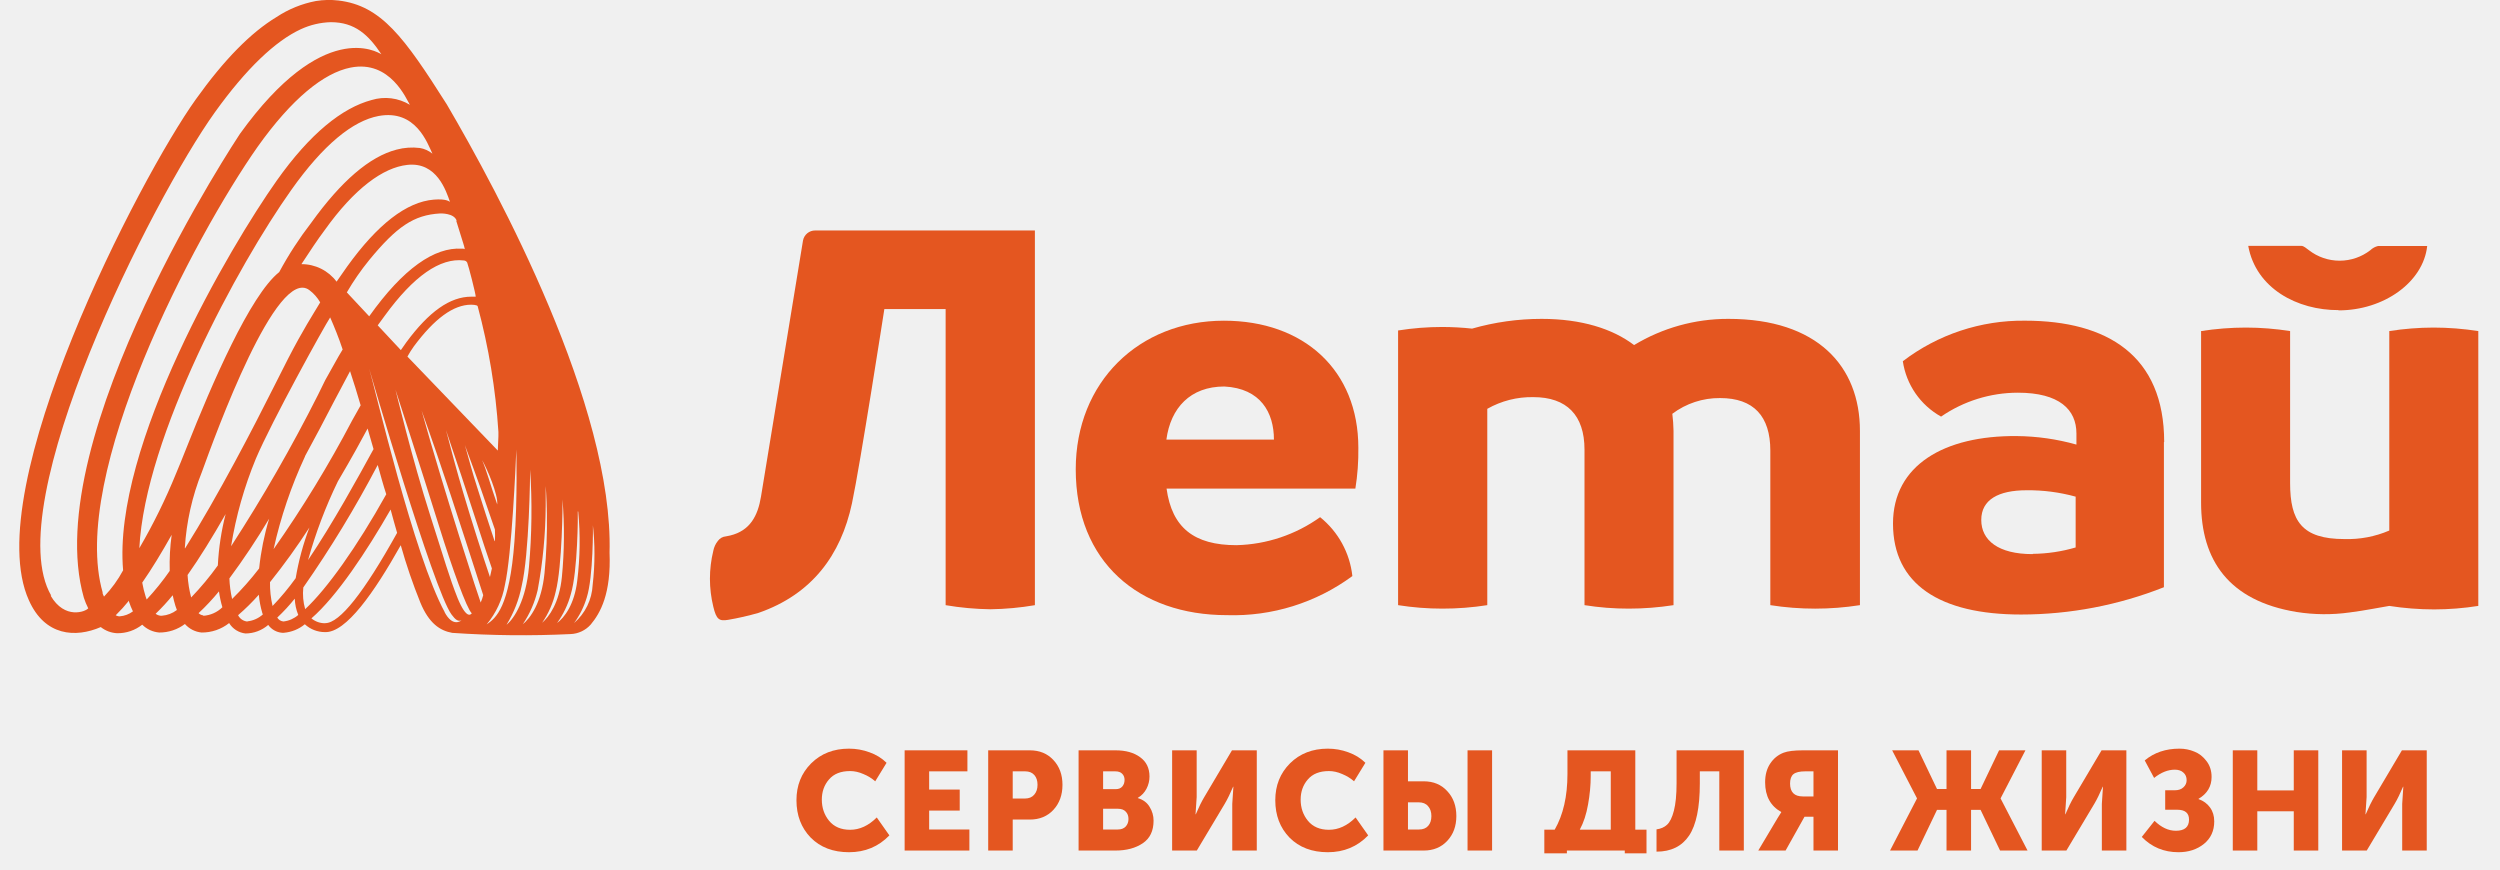
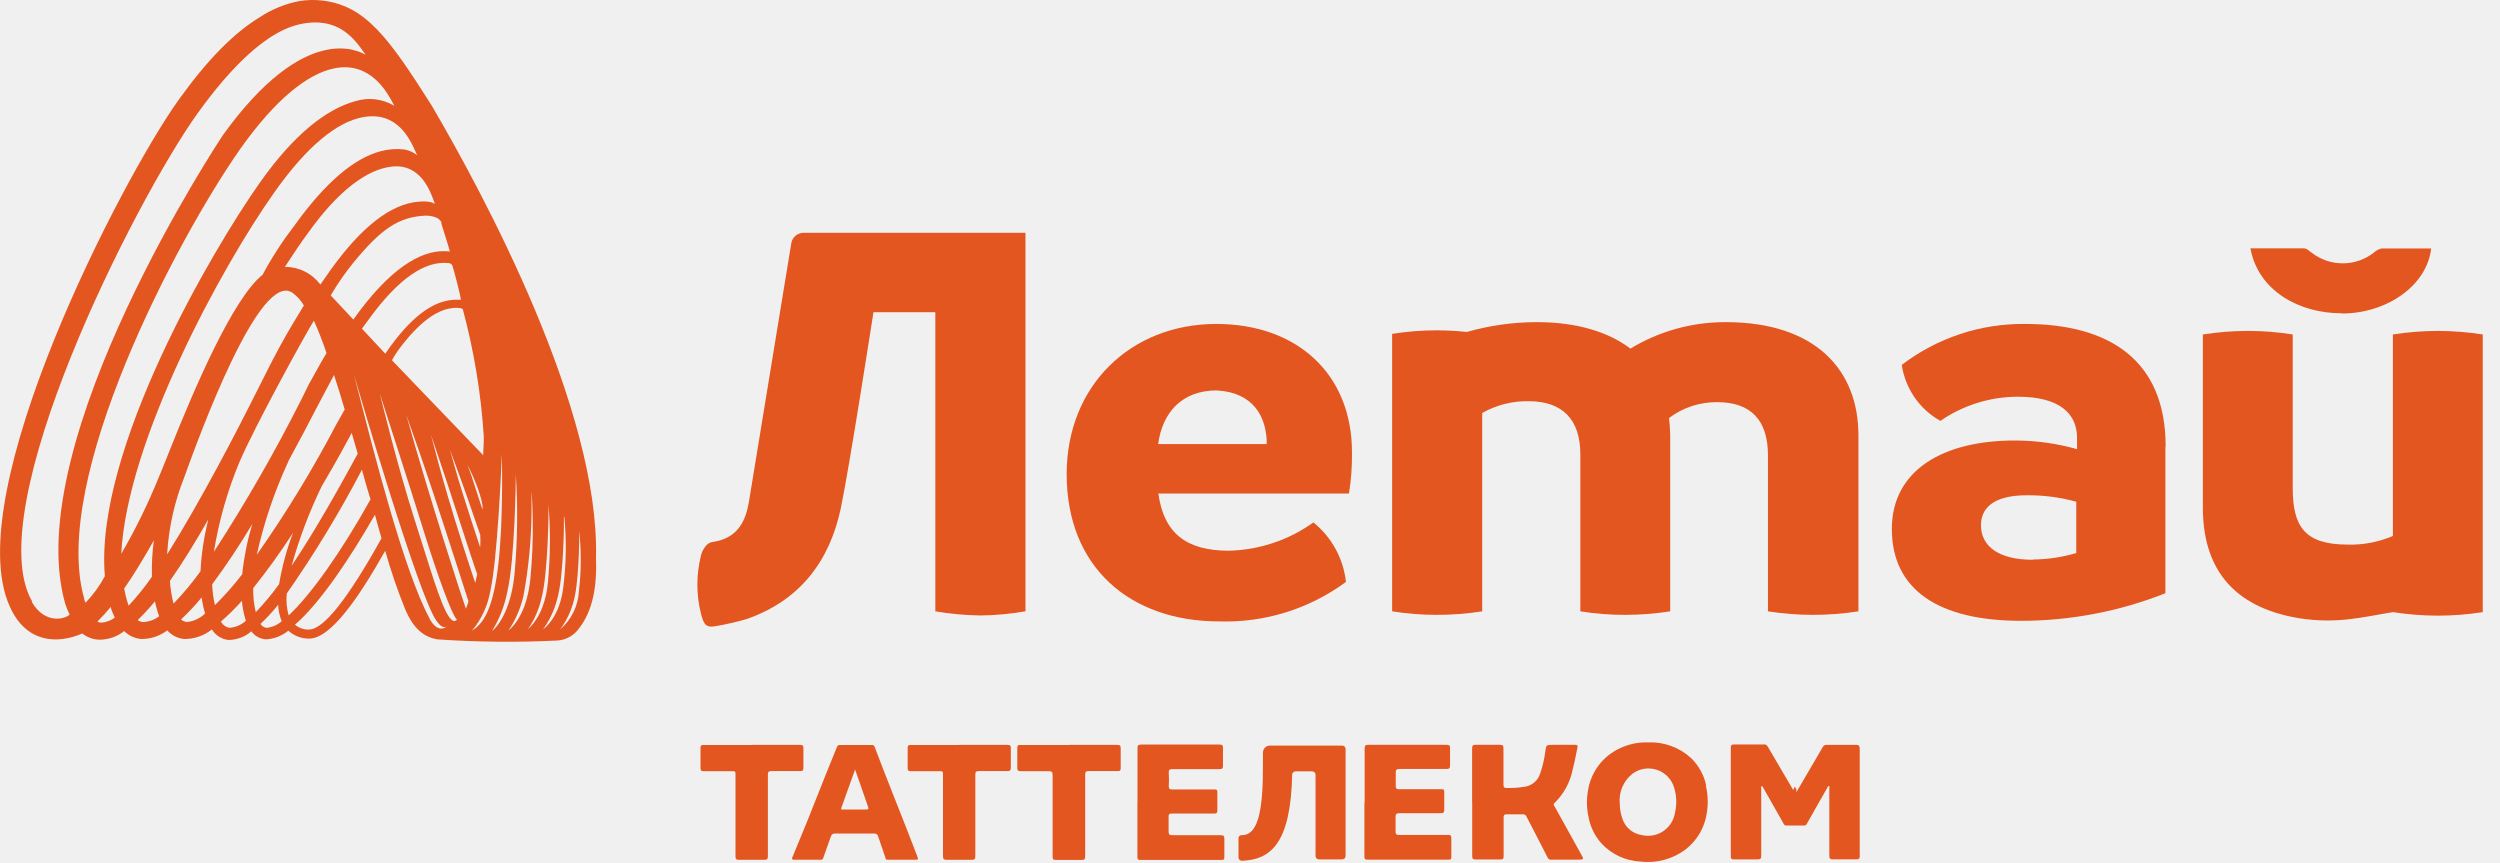
- <svg xmlns="http://www.w3.org/2000/svg" width="115" height="40" viewBox="0 0 115 40" fill="none">
+ <svg xmlns="http://www.w3.org/2000/svg" width="116" height="40" viewBox="0 0 116 40" fill="none">
  <g clip-path="url(#clip0)">
-     <path d="M24.05 28.712C24.372 28.234 24.603 27.702 24.733 27.141C24.971 25.863 25.095 24.566 25.102 23.266C25.102 22.771 25.102 22.422 25.102 22.375C25.102 22.328 25.145 22.858 25.157 23.619C25.173 24.537 25.137 25.455 25.047 26.368C24.91 27.73 24.403 28.433 24.038 28.724L24.05 28.712ZM23.308 28.724C23.64 28.183 23.872 27.587 23.995 26.965C24.348 25.484 24.387 21.782 24.387 21.601C24.483 23.094 24.465 24.591 24.332 26.081C24.195 27.616 23.657 28.437 23.32 28.724H23.308ZM22.385 28.724C22.819 28.204 23.109 27.58 23.225 26.914C23.543 25.5 23.724 21.37 23.751 20.679C23.751 20.679 23.81 22.968 23.665 24.899C23.437 27.958 22.809 28.433 22.385 28.724ZM22.11 27.711C22.079 27.663 20.45 22.685 19.393 18.884C20.363 21.57 21.058 23.757 22.228 27.377C22.2 27.491 22.162 27.603 22.114 27.711H22.11ZM21.05 27.514C20.658 26.525 20.481 25.865 19.786 23.698C18.973 21.166 18.192 17.926 18.192 17.926C18.192 17.926 19.409 21.672 20.206 24.232C20.803 26.148 21.47 28.001 21.702 28.213C21.667 28.248 21.474 28.539 21.05 27.514ZM20.461 28.166C19.048 25.59 17.234 17.797 16.983 16.961C16.983 16.961 19.935 27.13 20.771 28.268C20.952 28.515 21.074 28.598 21.227 28.535C21.227 28.535 20.834 28.896 20.442 28.142L20.461 28.166ZM14.945 28.669C14.718 28.669 14.498 28.59 14.325 28.445C15.502 27.424 16.865 25.363 17.968 23.439C18.07 23.831 18.172 24.173 18.267 24.511C16.739 27.259 15.628 28.665 14.961 28.665L14.945 28.669ZM14.038 28.021C13.945 27.697 13.916 27.358 13.952 27.023C15.21 25.22 16.354 23.338 17.375 21.389C17.509 21.872 17.634 22.328 17.768 22.736C16.421 25.155 15.039 27.09 14.038 28.021ZM13.056 28.586H13.025C12.969 28.579 12.916 28.56 12.869 28.529C12.822 28.498 12.783 28.457 12.754 28.409C13.042 28.138 13.311 27.847 13.559 27.538C13.569 27.795 13.623 28.049 13.72 28.288C13.533 28.452 13.3 28.556 13.053 28.586H13.056ZM12.424 26.776C13.069 25.97 13.674 25.131 14.234 24.263C13.947 25.018 13.735 25.799 13.602 26.596C13.278 27.047 12.922 27.474 12.538 27.875C12.453 27.512 12.413 27.138 12.42 26.764L12.424 26.776ZM11.918 26.152C11.537 26.647 11.123 27.116 10.677 27.553C10.606 27.243 10.564 26.926 10.552 26.607C11.207 25.723 11.818 24.805 12.381 23.859C12.156 24.601 12.003 25.362 11.922 26.132L11.918 26.152ZM11.392 28.586H11.345C11.261 28.573 11.182 28.54 11.114 28.491C11.045 28.441 10.99 28.375 10.952 28.299C11.291 28.007 11.61 27.692 11.906 27.357C11.931 27.643 11.985 27.926 12.067 28.201L12.091 28.264C11.893 28.443 11.645 28.554 11.38 28.582L11.392 28.586ZM8.502 25.206C8.575 24.006 8.84 22.827 9.287 21.711C9.915 19.98 12.73 12.202 14.234 13.348C14.436 13.5 14.604 13.691 14.729 13.91C14.391 14.479 13.944 15.155 13.245 16.513C13.072 16.851 12.801 17.381 12.589 17.809C11.678 19.63 10.041 22.791 8.51 25.229L8.502 25.206ZM10.018 26.014C9.645 26.533 9.236 27.024 8.793 27.483C8.704 27.145 8.649 26.799 8.628 26.45C9.197 25.645 9.782 24.691 10.379 23.647C10.181 24.418 10.061 25.207 10.021 26.003L10.018 26.014ZM9.35 28.307C9.269 28.299 9.193 28.263 9.134 28.205C9.469 27.893 9.782 27.558 10.072 27.204C10.106 27.451 10.159 27.695 10.229 27.934C9.993 28.166 9.681 28.305 9.35 28.327V28.307ZM8.105 21.766C7.622 22.955 7.055 24.108 6.409 25.217C6.672 20.062 10.964 12.171 13.39 8.751C14.878 6.646 16.237 5.555 17.418 5.335C19.126 5.021 19.66 6.584 19.892 7.07C19.725 6.933 19.524 6.842 19.311 6.807C18.953 6.764 18.591 6.789 18.243 6.882C17.002 7.204 15.695 8.331 14.317 10.247C13.765 10.962 13.272 11.721 12.844 12.516C11.506 13.576 9.743 17.667 8.596 20.557C8.443 20.95 8.164 21.633 8.105 21.766ZM7.438 28.323H7.387C7.304 28.315 7.225 28.284 7.159 28.233C7.438 27.965 7.7 27.681 7.944 27.381C7.979 27.548 8.02 27.712 8.07 27.872C8.09 27.938 8.113 28.001 8.137 28.06C7.938 28.213 7.7 28.304 7.45 28.323H7.438ZM6.7 27.444C6.634 27.233 6.581 27.017 6.543 26.8C6.986 26.164 7.438 25.418 7.897 24.601C7.822 25.151 7.791 25.707 7.807 26.262C7.486 26.725 7.131 27.165 6.747 27.577L6.7 27.444ZM5.522 28.351H5.471C5.419 28.345 5.368 28.329 5.322 28.303C5.539 28.09 5.743 27.865 5.934 27.628V27.679C5.984 27.831 6.045 27.979 6.115 28.123C5.939 28.255 5.729 28.334 5.51 28.351H5.522ZM4.725 27.263C3.162 21.845 8.942 10.895 11.851 6.752C13.421 4.546 14.886 3.356 16.127 3.109C17.964 2.744 18.706 4.593 18.855 4.821C18.593 4.663 18.301 4.561 17.997 4.523C17.694 4.485 17.385 4.512 17.093 4.601C15.746 4.962 14.266 6.136 12.73 8.307C10.595 11.326 5.169 20.518 5.663 26.234C5.427 26.676 5.131 27.083 4.784 27.444C4.754 27.387 4.73 27.328 4.713 27.267L4.725 27.263ZM2.357 27.4C-0.085 23.219 7.006 9.187 9.884 5.166C11.321 3.164 12.664 1.884 13.842 1.342C14.273 1.143 14.741 1.033 15.216 1.02C16.327 1.02 16.947 1.601 17.544 2.496C17.356 2.394 14.874 0.832 11.038 6.156C11.038 6.156 1.749 20.102 3.857 27.495C3.911 27.662 3.978 27.825 4.058 27.982C3.948 28.131 2.978 28.519 2.326 27.396L2.357 27.4ZM20.712 9.293C20.65 9.265 20.54 9.136 19.955 9.183C18.702 9.285 17.367 10.317 15.966 12.265L15.483 12.956C15.295 12.704 15.051 12.501 14.77 12.361C14.489 12.221 14.179 12.149 13.865 12.151C14.234 11.589 14.627 10.993 14.925 10.6C16.307 8.661 17.627 7.706 18.738 7.585C20.096 7.436 20.524 8.79 20.701 9.293H20.712ZM16.912 19.721C17.006 20.039 17.096 20.353 17.183 20.659C16.468 21.966 15.318 24.063 14.171 25.763C14.519 24.518 14.977 23.306 15.542 22.143C16.182 21.06 16.676 20.153 16.912 19.709V19.721ZM10.63 25.127C10.853 23.742 11.237 22.388 11.773 21.091C12.491 19.399 14.914 15.013 15.188 14.601C15.373 15.025 15.581 15.527 15.762 16.077C15.518 16.47 15.267 16.953 14.976 17.459L14.957 17.494L14.627 18.166C13.422 20.557 12.088 22.881 10.63 25.127ZM14.03 20.985C14.482 20.16 14.921 19.324 15.345 18.504C15.487 18.233 15.966 17.326 16.103 17.074C16.268 17.577 16.433 18.099 16.59 18.645C16.472 18.861 16.343 19.093 16.197 19.344C15.122 21.392 13.915 23.368 12.585 25.261C12.91 23.791 13.395 22.361 14.03 20.997V20.985ZM20.987 10.156C21.38 11.432 21.337 11.252 21.38 11.464C21.358 11.451 21.334 11.443 21.309 11.44H21.243C19.994 11.358 18.553 12.343 16.983 14.55C16.739 14.287 16.378 13.898 15.954 13.45C16.258 12.929 16.602 12.431 16.983 11.963C18.243 10.431 19.032 9.886 20.245 9.819C20.269 9.819 20.893 9.795 21.007 10.156H20.987ZM17.697 14.526C19.024 12.701 20.249 11.849 21.337 11.982C21.368 11.983 21.399 11.993 21.426 12.009C21.452 12.026 21.475 12.049 21.49 12.076C21.557 12.245 21.883 13.517 21.883 13.647H21.678C20.705 13.647 19.735 14.33 18.687 15.751L18.439 16.105L17.375 14.966L17.697 14.526ZM18.742 16.403C18.829 16.243 18.926 16.088 19.032 15.94C19.982 14.66 20.854 14.016 21.674 14.016C21.674 14.016 21.953 14.016 21.973 14.087C22.481 15.977 22.801 17.913 22.927 19.866C22.927 19.945 22.927 20.007 22.927 20.066C22.927 20.066 22.903 20.683 22.899 20.726L18.742 16.403ZM22.149 21.114C22.428 21.593 22.919 22.771 22.872 23.203C22.558 22.32 22.413 21.703 22.146 21.091L22.149 21.114ZM22.625 26.152C22.596 26.293 22.567 26.424 22.538 26.544C22.193 25.524 21.722 24.063 21.302 22.642C21.066 21.857 20.685 20.455 20.516 19.788C21.541 22.771 22.263 25.127 22.628 26.152H22.625ZM22.75 24.888C22.475 24.071 22.236 23.317 21.965 22.465C21.71 21.68 21.572 21.122 21.384 20.474C22.047 22.257 22.271 22.909 22.766 24.358C22.776 24.535 22.776 24.714 22.766 24.892L22.75 24.888ZM25.875 22.972C25.971 24.156 25.962 25.346 25.848 26.529C25.73 27.746 25.251 28.378 24.937 28.649C25.235 28.217 25.447 27.732 25.561 27.22C25.864 26.042 25.887 23.117 25.875 22.976V22.972ZM26.598 23.533C26.698 24.586 26.683 25.647 26.555 26.698C26.429 27.805 25.962 28.409 25.624 28.661C25.913 28.262 26.128 27.813 26.256 27.338C26.582 26.266 26.586 23.655 26.578 23.525L26.598 23.533ZM27.262 24.055C27.373 25.003 27.373 25.962 27.262 26.91C27.245 27.244 27.161 27.572 27.014 27.873C26.867 28.174 26.66 28.442 26.406 28.661C26.668 28.305 26.866 27.907 26.991 27.483C27.293 26.541 27.281 24.181 27.273 24.067L27.262 24.055ZM28.039 25.429C28.227 18.688 22.935 8.865 20.552 4.801C18.592 1.711 17.536 0.254 15.565 0.023C15.223 -0.017 14.877 -0.009 14.537 0.046C13.888 0.169 13.27 0.42 12.719 0.785C11.537 1.499 10.308 2.748 9.008 4.569C6.429 8.17 -0.988 22.489 1.329 27.612C2.063 29.265 3.476 29.348 4.635 28.845C4.85 29.016 5.114 29.115 5.388 29.128C5.807 29.134 6.215 28.995 6.543 28.735C6.753 28.945 7.032 29.073 7.328 29.096C7.753 29.098 8.167 28.96 8.506 28.704C8.702 28.927 8.976 29.067 9.272 29.096C9.732 29.101 10.18 28.947 10.54 28.661C10.62 28.793 10.729 28.904 10.859 28.987C10.989 29.07 11.136 29.122 11.29 29.14C11.675 29.139 12.047 28.999 12.338 28.747C12.412 28.849 12.507 28.935 12.617 28.997C12.726 29.059 12.848 29.097 12.974 29.108H13.056C13.411 29.079 13.748 28.942 14.022 28.716C14.272 28.947 14.6 29.076 14.941 29.077C15.915 29.124 17.218 27.243 18.435 25.08C18.687 25.977 18.989 26.859 19.338 27.722C19.731 28.669 20.233 29.01 20.803 29.112C22.617 29.237 24.436 29.255 26.252 29.167C26.428 29.16 26.6 29.117 26.759 29.041C26.917 28.966 27.059 28.859 27.175 28.727C27.615 28.201 28.117 27.31 28.039 25.41" fill="#E45620" />
-     <path d="M107.576 14.277C109.657 14.277 111.471 12.981 111.651 11.316C110.893 11.316 110.14 11.316 109.39 11.316C109.257 11.348 109.135 11.414 109.036 11.509C108.632 11.822 108.135 11.992 107.623 11.992C107.111 11.992 106.614 11.822 106.21 11.509C106.096 11.43 105.978 11.309 105.856 11.309C105.047 11.309 104.239 11.309 103.418 11.309C103.775 13.272 105.679 14.273 107.572 14.265" fill="#E45620" />
-     <path d="M58.601 20.221C58.601 18.988 57.996 17.865 56.32 17.779C54.749 17.779 53.846 18.772 53.654 20.221H58.601ZM62.339 22.475H53.662C53.909 24.273 54.926 25.078 56.877 25.078C58.26 25.045 59.601 24.596 60.725 23.79C61.559 24.461 62.093 25.435 62.209 26.499C60.541 27.728 58.509 28.362 56.438 28.297C52.398 28.297 49.484 25.855 49.484 21.591C49.484 17.567 52.398 14.752 56.3 14.752C59.983 14.752 62.484 17.033 62.484 20.598C62.493 21.227 62.447 21.854 62.347 22.475" fill="#E45620" />
-     <path d="M79.487 14.668C77.965 14.667 76.471 15.084 75.168 15.873C74.179 15.123 72.75 14.668 70.909 14.668C69.829 14.668 68.755 14.819 67.716 15.116C67.261 15.067 66.804 15.042 66.346 15.041C65.665 15.041 64.985 15.095 64.312 15.202V27.837C64.985 27.943 65.665 27.997 66.346 27.997C67.039 27.998 67.731 27.944 68.415 27.837V18.806C69.06 18.44 69.791 18.254 70.532 18.268C72.071 18.268 72.887 19.101 72.887 20.683V27.837C73.56 27.944 74.24 27.998 74.921 27.997C75.611 27.997 76.3 27.943 76.982 27.837V19.819C76.977 19.557 76.959 19.295 76.927 19.034C77.56 18.557 78.334 18.303 79.126 18.311C80.665 18.311 81.435 19.144 81.435 20.726V27.837C82.8 28.051 84.192 28.051 85.557 27.837V19.819C85.557 16.843 83.594 14.668 79.511 14.668" fill="#E45620" />
-     <path d="M93.517 25.477C94.182 25.47 94.843 25.37 95.48 25.183V22.846C94.746 22.644 93.988 22.544 93.227 22.552C91.935 22.552 91.138 22.98 91.138 23.918C91.138 24.857 91.923 25.489 93.494 25.489L93.517 25.477ZM99.54 20.338V27.012C97.448 27.84 95.218 28.267 92.968 28.268C89.23 28.268 87.078 26.875 87.078 24.083C87.078 21.402 89.434 20.031 92.767 20.059C93.697 20.067 94.621 20.199 95.516 20.451V19.941C95.516 18.842 94.73 18.064 92.822 18.064C91.56 18.065 90.328 18.449 89.289 19.164C88.82 18.902 88.417 18.537 88.112 18.095C87.807 17.653 87.608 17.147 87.53 16.616C89.142 15.385 91.12 14.728 93.148 14.751C96.941 14.751 99.552 16.36 99.552 20.33" fill="#E45620" />
-     <path d="M37.499 10.602C37.366 10.6 37.237 10.646 37.134 10.731C37.032 10.816 36.962 10.934 36.938 11.065C36.938 11.065 35.583 19.31 35.006 22.843C34.861 23.731 34.5 24.414 33.585 24.634L33.393 24.673C33.321 24.678 33.251 24.7 33.187 24.735C33.124 24.77 33.07 24.819 33.027 24.877C32.918 25.01 32.844 25.168 32.812 25.337C32.605 26.181 32.605 27.064 32.812 27.908C32.953 28.501 33.086 28.58 33.491 28.513C33.965 28.432 34.434 28.325 34.896 28.191C37.342 27.339 38.681 25.545 39.192 23.146C39.565 21.399 40.68 14.218 40.68 14.218H43.499V27.838C44.18 27.954 44.869 28.017 45.56 28.026C46.246 28.017 46.93 27.954 47.605 27.838V10.602H37.499Z" fill="#E45620" />
-     <path d="M111.941 15.068C111.26 15.07 110.58 15.124 109.907 15.229V24.405C109.257 24.684 108.554 24.818 107.846 24.797C105.883 24.797 105.345 23.965 105.345 22.222V15.229C104.672 15.123 103.992 15.069 103.311 15.068C102.621 15.069 101.932 15.123 101.25 15.229V23.117C101.25 25.771 102.526 27.64 105.64 28.151C106.447 28.279 107.268 28.287 108.078 28.174C108.773 28.088 109.546 27.927 109.907 27.872C110.589 27.979 111.278 28.032 111.969 28.033C112.65 28.032 113.33 27.979 114.002 27.872V15.229C113.32 15.123 112.631 15.069 111.941 15.068Z" fill="#E45620" />
-     <path d="M36.637 36.81C36.637 36.131 36.862 35.566 37.314 35.114C37.769 34.663 38.349 34.438 39.054 34.438C39.377 34.438 39.691 34.493 39.996 34.605C40.301 34.713 40.563 34.874 40.782 35.089L40.26 35.94C40.105 35.802 39.923 35.69 39.712 35.604C39.506 35.514 39.304 35.469 39.106 35.469C38.676 35.469 38.352 35.598 38.133 35.856C37.913 36.109 37.804 36.419 37.804 36.784C37.804 37.158 37.915 37.483 38.139 37.758C38.367 38.033 38.689 38.17 39.106 38.17C39.544 38.17 39.953 37.981 40.331 37.603L40.911 38.428C40.413 38.944 39.794 39.202 39.054 39.202C38.324 39.202 37.737 38.978 37.294 38.532C36.856 38.08 36.637 37.506 36.637 36.81Z" fill="#E45620" />
-     <path d="M41.613 39.125V34.515H44.501V35.482H42.741V36.32H44.147V37.287H42.741V38.157H44.592V39.125H41.613Z" fill="#E45620" />
-     <path d="M45.457 39.125V34.515H47.371C47.819 34.515 48.179 34.663 48.455 34.96C48.734 35.256 48.874 35.637 48.874 36.101C48.874 36.569 48.734 36.954 48.455 37.255C48.179 37.551 47.819 37.7 47.371 37.7H46.585V39.125H45.457ZM46.585 36.733H47.139C47.328 36.733 47.472 36.675 47.571 36.559C47.675 36.443 47.726 36.29 47.726 36.101C47.726 35.912 47.677 35.761 47.578 35.65C47.479 35.538 47.339 35.482 47.159 35.482H46.585V36.733Z" fill="#E45620" />
-     <path d="M49.615 39.125V34.515H51.311C51.783 34.515 52.162 34.62 52.445 34.831C52.733 35.037 52.877 35.334 52.877 35.721C52.877 35.918 52.83 36.107 52.736 36.288C52.641 36.464 52.51 36.602 52.342 36.7V36.713C52.587 36.786 52.768 36.922 52.884 37.12C53.004 37.313 53.064 37.523 53.064 37.751C53.064 38.22 52.899 38.566 52.568 38.789C52.237 39.013 51.818 39.125 51.311 39.125H49.615ZM50.743 36.301H51.324C51.457 36.301 51.558 36.26 51.627 36.178C51.695 36.097 51.73 35.996 51.73 35.875C51.73 35.759 51.693 35.665 51.62 35.592C51.551 35.519 51.446 35.482 51.304 35.482H50.743V36.301ZM50.743 38.157H51.42C51.575 38.157 51.695 38.112 51.781 38.022C51.867 37.928 51.91 37.812 51.91 37.674C51.91 37.536 51.87 37.425 51.788 37.339C51.706 37.248 51.586 37.203 51.427 37.203H50.743V38.157Z" fill="#E45620" />
-     <path d="M53.918 39.125V34.515H55.047V36.668L54.995 37.455H55.008C55.145 37.132 55.274 36.87 55.395 36.668L56.671 34.515H57.812V39.125H56.684V36.978L56.736 36.191H56.723C56.585 36.514 56.456 36.776 56.336 36.978L55.053 39.125H53.918Z" fill="#E45620" />
-     <path d="M58.663 36.81C58.663 36.131 58.889 35.566 59.34 35.114C59.795 34.663 60.376 34.438 61.081 34.438C61.403 34.438 61.717 34.493 62.022 34.605C62.327 34.713 62.589 34.874 62.808 35.089L62.286 35.94C62.131 35.802 61.949 35.69 61.738 35.604C61.532 35.514 61.33 35.469 61.132 35.469C60.702 35.469 60.378 35.598 60.159 35.856C59.939 36.109 59.83 36.419 59.83 36.784C59.83 37.158 59.941 37.483 60.165 37.758C60.393 38.033 60.715 38.17 61.132 38.17C61.571 38.17 61.979 37.981 62.357 37.603L62.937 38.428C62.439 38.944 61.82 39.202 61.081 39.202C60.35 39.202 59.763 38.978 59.32 38.532C58.882 38.08 58.663 37.506 58.663 36.81Z" fill="#E45620" />
-     <path d="M67.507 39.125V34.515H68.636V39.125H67.507ZM63.639 39.125V34.515H64.767V35.94H65.49C65.936 35.94 66.298 36.09 66.573 36.391C66.852 36.688 66.992 37.07 66.992 37.539C66.992 38.003 66.852 38.383 66.573 38.68C66.298 38.976 65.936 39.125 65.49 39.125H63.639ZM64.767 38.157H65.277C65.457 38.157 65.597 38.102 65.696 37.99C65.795 37.878 65.844 37.728 65.844 37.539C65.844 37.349 65.793 37.197 65.689 37.081C65.591 36.965 65.447 36.907 65.257 36.907H64.767V38.157Z" fill="#E45620" />
-     <path d="M72.67 38.164H74.095V35.482H73.173V35.695C73.173 36.12 73.132 36.556 73.051 37.004C72.973 37.45 72.847 37.837 72.67 38.164ZM71.039 38.164H71.516C71.907 37.485 72.103 36.632 72.103 35.604V34.515H75.224V38.164H75.739V40.027H74.74V39.125H72.077V40.027H71.039V38.164Z" fill="#E45620" />
-     <path d="M76.2 38.151C76.398 38.125 76.559 38.054 76.683 37.938C76.812 37.822 76.918 37.607 76.999 37.294C77.081 36.98 77.122 36.559 77.122 36.03V34.515H80.216V39.125H79.088V35.482H78.192V36.043C78.192 37.148 78.027 37.947 77.696 38.441C77.365 38.931 76.866 39.176 76.2 39.176V38.151Z" fill="#E45620" />
-     <path d="M80.88 39.125L81.763 37.642L81.937 37.364V37.352C81.443 37.077 81.196 36.621 81.196 35.985C81.196 35.645 81.273 35.359 81.428 35.127C81.582 34.891 81.789 34.723 82.047 34.624C82.236 34.551 82.534 34.515 82.943 34.515H84.548V39.125H83.42V37.571H83.007L82.137 39.125H80.88ZM82.93 36.636H83.42V35.482H83.04C82.786 35.482 82.605 35.525 82.498 35.611C82.395 35.697 82.343 35.841 82.343 36.043C82.343 36.438 82.539 36.636 82.93 36.636Z" fill="#E45620" />
-     <path d="M86.942 39.125L88.18 36.733V36.72L87.039 34.515H88.251L89.102 36.294H89.54V34.515H90.669V36.294H91.107L91.958 34.515H93.17L92.029 36.72V36.733L93.267 39.125H92.003L91.107 37.255H90.669V39.125H89.54V37.255H89.102L88.206 39.125H86.942Z" fill="#E45620" />
-     <path d="M93.919 39.125V34.515H95.047V36.668L94.996 37.455H95.009C95.146 37.132 95.275 36.87 95.396 36.668L96.672 34.515H97.813V39.125H96.685V36.978L96.737 36.191H96.724C96.586 36.514 96.457 36.776 96.337 36.978L95.054 39.125H93.919Z" fill="#E45620" />
-     <path d="M98.522 38.499L99.109 37.758C99.422 38.063 99.749 38.215 100.089 38.215C100.493 38.215 100.695 38.044 100.695 37.7C100.695 37.399 100.514 37.248 100.153 37.248H99.599V36.352H100.05C100.213 36.352 100.342 36.307 100.437 36.217C100.536 36.127 100.585 36.017 100.585 35.888C100.585 35.742 100.536 35.626 100.437 35.54C100.342 35.45 100.211 35.405 100.043 35.405C99.725 35.405 99.407 35.531 99.089 35.785L98.657 34.979C99.091 34.618 99.624 34.438 100.256 34.438C100.497 34.438 100.725 34.483 100.94 34.573C101.159 34.659 101.346 34.805 101.5 35.011C101.655 35.213 101.733 35.456 101.733 35.74C101.733 36.174 101.533 36.509 101.133 36.746V36.758C101.356 36.836 101.533 36.965 101.662 37.145C101.791 37.322 101.855 37.534 101.855 37.784C101.855 38.218 101.696 38.564 101.378 38.822C101.06 39.075 100.671 39.202 100.211 39.202C99.54 39.202 98.977 38.968 98.522 38.499Z" fill="#E45620" />
-     <path d="M102.708 39.125V34.515H103.836V36.359H105.513V34.515H106.641V39.125H105.513V37.319H103.836V39.125H102.708Z" fill="#E45620" />
-     <path d="M107.735 39.125V34.515H108.864V36.668L108.812 37.455H108.825C108.963 37.132 109.092 36.87 109.212 36.668L110.488 34.515H111.63V39.125H110.501V36.978L110.553 36.191H110.54C110.402 36.514 110.274 36.776 110.153 36.978L108.87 39.125H107.735Z" fill="#E45620" />
+     <path fill-rule="evenodd" clip-rule="evenodd" d="M20.028 4.893C22.454 9.031 27.839 19.032 27.654 25.901C27.732 27.832 27.221 28.738 26.774 29.274C26.655 29.408 26.511 29.517 26.349 29.594C26.188 29.671 26.013 29.714 25.834 29.722C23.985 29.812 22.131 29.793 20.284 29.666C19.704 29.562 19.193 29.214 18.793 28.25C18.437 27.37 18.13 26.471 17.873 25.557C16.634 27.762 15.306 29.678 14.315 29.63C13.967 29.629 13.634 29.498 13.379 29.262C13.1 29.492 12.756 29.632 12.395 29.662H12.311C12.183 29.651 12.059 29.612 11.947 29.549C11.836 29.485 11.739 29.398 11.664 29.294C11.367 29.551 10.988 29.693 10.596 29.694C10.44 29.677 10.29 29.623 10.157 29.539C10.025 29.454 9.914 29.34 9.832 29.206C9.466 29.498 9.009 29.655 8.541 29.65C8.24 29.62 7.961 29.477 7.761 29.25C7.416 29.511 6.994 29.652 6.561 29.65C6.26 29.626 5.976 29.496 5.762 29.282C5.428 29.547 5.012 29.688 4.586 29.682C4.307 29.669 4.038 29.568 3.819 29.394C2.639 29.906 1.2 29.822 0.452 28.138C-1.907 22.917 5.646 8.326 8.273 4.657C9.596 2.801 10.848 1.528 12.051 0.8C12.612 0.429 13.242 0.173 13.903 0.048C14.249 -0.008 14.602 -0.016 14.95 0.024C16.957 0.26 18.033 1.744 20.028 4.893ZM23.591 29.258C23.919 28.771 24.154 28.229 24.287 27.658C24.529 26.355 24.655 25.034 24.663 23.709V22.801C24.663 22.753 24.707 23.293 24.718 24.069C24.735 25.004 24.698 25.939 24.607 26.869C24.467 28.258 23.951 28.974 23.579 29.27L23.591 29.258ZM22.835 29.27C23.173 28.719 23.41 28.112 23.535 27.477C23.895 25.969 23.935 22.197 23.935 22.012C24.032 23.533 24.014 25.059 23.879 26.577C23.739 28.142 23.191 28.978 22.847 29.27H22.835ZM21.896 29.27C22.338 28.741 22.633 28.105 22.751 27.425C23.075 25.985 23.259 21.776 23.287 21.072C23.287 21.072 23.347 23.405 23.199 25.373C22.967 28.49 22.328 28.974 21.896 29.27ZM21.616 28.238C21.584 28.19 19.924 23.117 18.849 19.244C19.74 21.712 20.403 23.767 21.399 26.853L21.4 26.857C21.508 27.191 21.619 27.537 21.736 27.898C21.707 28.014 21.668 28.128 21.62 28.238H21.616ZM19.733 25.676L19.733 25.675C19.601 25.258 19.445 24.763 19.249 24.149C18.421 21.568 17.625 18.268 17.625 18.268C17.625 18.268 18.865 22.084 19.677 24.693C20.284 26.645 20.964 28.534 21.2 28.75C21.198 28.752 21.196 28.754 21.194 28.757C21.144 28.811 20.947 29.031 20.536 28.038C20.248 27.31 20.073 26.757 19.733 25.676ZM19.936 28.702C18.761 26.559 17.314 20.873 16.683 18.393L16.683 18.393C16.555 17.888 16.46 17.516 16.409 17.334C16.637 18.117 19.436 27.693 20.252 28.806C20.436 29.058 20.56 29.142 20.716 29.078C20.716 29.078 20.316 29.446 19.916 28.678L19.936 28.702ZM14.319 29.214C14.088 29.215 13.864 29.134 13.687 28.986C14.886 27.946 16.274 25.845 17.397 23.885C17.468 24.158 17.54 24.407 17.608 24.648L17.608 24.648C17.64 24.759 17.671 24.868 17.701 24.977C16.146 27.778 15.014 29.21 14.335 29.21L14.319 29.214ZM13.395 28.554C13.3 28.224 13.271 27.879 13.307 27.538C14.589 25.699 15.754 23.782 16.794 21.796L16.799 21.814C16.933 22.3 17.059 22.758 17.193 23.169C15.822 25.633 14.415 27.606 13.395 28.554ZM12.391 29.13H12.363C12.307 29.123 12.252 29.103 12.205 29.072C12.157 29.041 12.117 28.999 12.087 28.95C12.381 28.673 12.655 28.377 12.907 28.062C12.917 28.324 12.973 28.582 13.071 28.826C12.88 28.993 12.643 29.099 12.391 29.13ZM11.752 27.285C12.409 26.464 13.024 25.609 13.595 24.725C13.302 25.494 13.087 26.29 12.951 27.102C12.621 27.561 12.259 27.997 11.867 28.406C11.78 28.035 11.74 27.654 11.748 27.273L11.752 27.285ZM11.236 26.649C10.848 27.154 10.426 27.631 9.972 28.078C9.9 27.761 9.857 27.438 9.844 27.113C10.512 26.212 11.134 25.277 11.707 24.313C11.479 25.069 11.322 25.844 11.24 26.629L11.236 26.649ZM10.7 29.13H10.652C10.567 29.117 10.486 29.083 10.417 29.032C10.347 28.982 10.291 28.915 10.252 28.838C10.597 28.54 10.922 28.219 11.224 27.878C11.249 28.169 11.304 28.457 11.388 28.738L11.412 28.802C11.211 28.984 10.957 29.097 10.688 29.126L10.7 29.13ZM7.757 25.685C7.832 24.463 8.102 23.261 8.557 22.125L8.563 22.106C9.216 20.305 12.069 12.439 13.595 13.603C13.8 13.757 13.971 13.952 14.099 14.175C14.025 14.299 13.946 14.429 13.86 14.569C13.547 15.082 13.146 15.74 12.587 16.827C12.411 17.172 12.135 17.712 11.919 18.148C10.992 20.004 9.324 23.225 7.765 25.709L7.757 25.685ZM9.3 26.509C8.921 27.038 8.505 27.538 8.053 28.006C7.963 27.661 7.906 27.309 7.885 26.953C8.465 26.133 9.061 25.161 9.668 24.097C9.467 24.883 9.345 25.687 9.304 26.497L9.3 26.509ZM8.621 28.846C8.538 28.837 8.46 28.8 8.401 28.742C8.742 28.423 9.061 28.082 9.356 27.722C9.391 27.973 9.444 28.222 9.516 28.466C9.275 28.702 8.957 28.844 8.621 28.866V28.846ZM7.353 22.18C6.861 23.392 6.284 24.567 5.626 25.697C5.894 20.444 10.264 12.402 12.735 8.918C14.251 6.773 15.634 5.661 16.838 5.437C18.436 5.143 19.024 6.463 19.293 7.065C19.316 7.118 19.337 7.165 19.357 7.205C19.187 7.065 18.982 6.973 18.765 6.937C18.401 6.893 18.032 6.919 17.677 7.013C16.414 7.342 15.082 8.49 13.679 10.442C13.117 11.171 12.615 11.944 12.179 12.755C10.816 13.835 9.021 18.004 7.853 20.948C7.697 21.348 7.413 22.044 7.353 22.18ZM6.621 28.862C6.537 28.854 6.457 28.822 6.39 28.77C6.674 28.497 6.941 28.207 7.189 27.902C7.224 28.072 7.267 28.239 7.317 28.402C7.337 28.47 7.361 28.534 7.385 28.594C7.183 28.75 6.94 28.843 6.685 28.862H6.621ZM5.922 27.966C5.854 27.751 5.801 27.531 5.762 27.309C6.214 26.661 6.673 25.901 7.141 25.069C7.064 25.63 7.033 26.196 7.049 26.761C6.722 27.233 6.361 27.681 5.97 28.102L5.922 27.966ZM4.71 28.89H4.67C4.617 28.884 4.565 28.868 4.518 28.842C4.739 28.625 4.948 28.395 5.142 28.154V28.206C5.193 28.36 5.255 28.511 5.326 28.658C5.147 28.793 4.933 28.873 4.71 28.89ZM3.91 27.782C2.319 22.261 8.205 11.102 11.168 6.881C12.767 4.633 14.258 3.421 15.522 3.169C17.196 2.836 17.977 4.308 18.232 4.789C18.262 4.846 18.285 4.889 18.301 4.913C18.034 4.752 17.736 4.649 17.427 4.61C17.118 4.571 16.804 4.598 16.506 4.689C15.134 5.057 13.627 6.253 12.063 8.466C9.888 11.542 4.362 20.908 4.866 26.733C4.626 27.183 4.324 27.598 3.97 27.966C3.94 27.908 3.916 27.848 3.898 27.786L3.91 27.782ZM1.499 27.922C-0.988 23.661 6.234 9.362 9.164 5.265C10.628 3.225 11.995 1.92 13.195 1.368C13.634 1.165 14.111 1.054 14.594 1.04C15.726 1.04 16.358 1.632 16.965 2.545C16.961 2.542 16.956 2.539 16.95 2.536L16.949 2.536C16.662 2.374 14.161 0.968 10.34 6.273C10.34 6.273 0.88 20.484 3.027 28.018C3.082 28.188 3.15 28.354 3.231 28.514C3.119 28.666 2.131 29.062 1.467 27.918L1.499 27.922ZM20.163 9.421L20.178 9.462C20.173 9.46 20.168 9.457 20.162 9.453C20.088 9.409 19.934 9.317 19.421 9.358C18.145 9.462 16.786 10.514 15.358 12.498L14.866 13.203C14.675 12.947 14.426 12.739 14.14 12.597C13.854 12.454 13.539 12.381 13.219 12.383C13.595 11.81 13.995 11.202 14.299 10.802C15.706 8.826 17.049 7.854 18.181 7.73C19.522 7.582 19.973 8.875 20.163 9.421ZM16.322 20.096C16.418 20.42 16.51 20.74 16.598 21.052C15.87 22.384 14.698 24.521 13.531 26.253C13.884 24.984 14.351 23.75 14.926 22.565C15.578 21.46 16.082 20.536 16.322 20.084V20.096ZM9.924 25.605C10.152 24.194 10.542 22.814 11.088 21.492C11.819 19.768 14.287 15.299 14.566 14.879C14.754 15.311 14.966 15.823 15.15 16.383C14.997 16.63 14.841 16.912 14.675 17.212L14.675 17.213C14.571 17.399 14.464 17.594 14.351 17.792L14.331 17.828L13.995 18.512C12.768 20.948 11.409 23.317 9.924 25.605ZM13.387 21.384C13.847 20.544 14.294 19.692 14.726 18.856C14.87 18.58 15.358 17.656 15.498 17.399C15.666 17.912 15.834 18.444 15.994 19C15.874 19.22 15.742 19.456 15.594 19.712C14.499 21.799 13.27 23.813 11.915 25.741C12.247 24.244 12.74 22.787 13.387 21.396V21.384ZM20.759 11.274C20.821 11.472 20.838 11.526 20.851 11.582C20.856 11.603 20.86 11.625 20.866 11.654L20.872 11.682C20.85 11.67 20.825 11.661 20.8 11.658H20.732C19.461 11.574 17.993 12.579 16.394 14.827C16.146 14.559 15.778 14.163 15.346 13.707C15.656 13.175 16.006 12.668 16.394 12.191C17.677 10.63 18.481 10.074 19.716 10.006L19.721 10.006C19.782 10.005 20.38 9.994 20.492 10.35H20.472C20.619 10.826 20.706 11.103 20.759 11.274ZM17.122 14.803C18.473 12.943 19.721 12.075 20.828 12.21C20.86 12.212 20.891 12.221 20.919 12.238C20.946 12.255 20.968 12.278 20.984 12.306C21.052 12.479 21.384 13.775 21.384 13.907H21.176C20.184 13.907 19.197 14.603 18.129 16.051L17.877 16.411L16.794 15.251L17.122 14.803ZM18.185 16.715C18.274 16.552 18.373 16.395 18.481 16.243C19.449 14.939 20.336 14.283 21.172 14.283C21.172 14.283 21.456 14.283 21.476 14.355C21.994 16.281 22.319 18.254 22.447 20.244V20.448C22.447 20.448 22.423 21.076 22.419 21.12L18.185 16.715ZM22.067 22.664C21.939 22.261 21.828 21.909 21.681 21.561C21.968 22.073 22.438 23.218 22.391 23.645C22.261 23.279 22.16 22.958 22.067 22.664ZM22.14 26.649C22.11 26.793 22.081 26.927 22.052 27.049C21.7 26.009 21.22 24.521 20.792 23.073C20.552 22.273 20.164 20.844 19.992 20.164C20.585 21.89 21.078 23.41 21.462 24.592C21.754 25.493 21.983 26.198 22.143 26.649H22.14ZM21.479 22.926L21.478 22.926L21.468 22.893C21.292 22.351 21.171 21.915 21.051 21.485C20.994 21.28 20.938 21.077 20.876 20.864C21.552 22.681 21.78 23.345 22.284 24.821C22.294 25.002 22.294 25.184 22.284 25.365L22.267 25.361C21.991 24.54 21.75 23.78 21.479 22.926ZM25.45 23.409C25.548 24.615 25.538 25.828 25.422 27.034C25.302 28.274 24.814 28.918 24.495 29.194C24.798 28.754 25.014 28.259 25.13 27.738C25.438 26.537 25.462 23.557 25.45 23.413V23.409ZM26.186 23.981C26.288 25.054 26.273 26.135 26.142 27.206C26.014 28.334 25.538 28.95 25.194 29.206C25.489 28.799 25.707 28.342 25.838 27.858C26.17 26.765 26.174 24.105 26.166 23.973L26.186 23.981ZM26.586 28.006C26.86 27.15 26.881 25.149 26.876 24.64C26.976 25.565 26.971 26.498 26.862 27.422C26.845 27.763 26.759 28.097 26.61 28.404C26.46 28.71 26.249 28.983 25.99 29.206C26.258 28.844 26.459 28.438 26.586 28.006Z" fill="#E45620" />
+     <path d="M108.655 14.547C110.774 14.547 112.621 13.227 112.805 11.53H110.502C110.366 11.562 110.242 11.63 110.142 11.726C109.73 12.046 109.224 12.219 108.702 12.219C108.181 12.219 107.675 12.046 107.263 11.726C107.235 11.707 107.206 11.685 107.178 11.663C107.088 11.593 106.997 11.522 106.903 11.522H104.42C104.784 13.523 106.723 14.543 108.651 14.535L108.655 14.547Z" fill="#E45620" />
+     <path fill-rule="evenodd" clip-rule="evenodd" d="M53.748 22.901H62.592C62.694 22.268 62.741 21.628 62.732 20.988C62.732 17.355 60.185 15.031 56.434 15.031C52.46 15.031 49.493 17.9 49.493 22C49.493 26.345 52.46 28.834 56.574 28.834C58.684 28.899 60.753 28.254 62.452 27.001C62.334 25.917 61.79 24.924 60.941 24.241C59.796 25.062 58.431 25.519 57.022 25.553C55.035 25.553 53.999 24.733 53.748 22.901ZM56.454 18.116C58.162 18.204 58.778 19.348 58.778 20.604H53.739C53.935 19.128 54.855 18.116 56.454 18.116Z" fill="#E45620" />
+     <path d="M80.049 14.947C78.499 14.946 76.977 15.371 75.651 16.175C74.644 15.411 73.188 14.947 71.313 14.947C70.213 14.947 69.119 15.101 68.062 15.403C67.599 15.354 67.133 15.328 66.666 15.327C65.973 15.327 65.28 15.382 64.595 15.491V28.366C65.28 28.475 65.973 28.529 66.666 28.53C67.372 28.53 68.077 28.475 68.774 28.366V19.164C69.43 18.791 70.174 18.602 70.929 18.616C72.496 18.616 73.328 19.464 73.328 21.076V28.366C74.013 28.476 74.706 28.53 75.399 28.53C76.102 28.529 76.804 28.475 77.498 28.366V20.196C77.493 19.929 77.474 19.662 77.442 19.396C78.087 18.91 78.874 18.651 79.681 18.66C81.249 18.66 82.033 19.508 82.033 21.12V28.366C83.424 28.584 84.84 28.584 86.231 28.366V20.196C86.231 17.163 84.232 14.947 80.073 14.947H80.049Z" fill="#E45620" />
+     <path fill-rule="evenodd" clip-rule="evenodd" d="M100.474 27.526V20.724L100.486 20.716C100.486 16.671 97.827 15.031 93.964 15.031C91.898 15.008 89.885 15.677 88.242 16.931C88.322 17.473 88.525 17.988 88.835 18.439C89.146 18.889 89.556 19.262 90.034 19.528C91.093 18.799 92.347 18.409 93.632 18.408C95.576 18.408 96.375 19.2 96.375 20.32V20.84C95.464 20.583 94.523 20.448 93.576 20.44C90.181 20.412 87.782 21.808 87.782 24.541C87.782 27.386 89.974 28.806 93.78 28.806C96.072 28.804 98.343 28.37 100.474 27.526ZM96.339 25.661C95.69 25.853 95.017 25.954 94.34 25.961L94.316 25.973C92.717 25.973 91.917 25.329 91.917 24.373C91.917 23.417 92.729 22.981 94.044 22.981C94.819 22.973 95.592 23.074 96.339 23.281V25.661Z" fill="#E45620" />
+     <path d="M37.29 10.802C37.154 10.801 37.022 10.848 36.918 10.934C36.813 11.02 36.742 11.141 36.718 11.274C36.718 11.274 35.339 19.676 34.751 23.277C34.603 24.181 34.235 24.877 33.303 25.101L33.107 25.141C33.034 25.146 32.963 25.168 32.898 25.204C32.834 25.24 32.779 25.289 32.736 25.349C32.624 25.484 32.549 25.645 32.516 25.817C32.305 26.678 32.305 27.577 32.516 28.438C32.66 29.042 32.795 29.122 33.207 29.054C33.69 28.971 34.168 28.862 34.639 28.726C37.13 27.858 38.493 26.029 39.013 23.585C39.393 21.804 40.529 14.487 40.529 14.487H43.399V28.366C44.093 28.484 44.795 28.548 45.499 28.558C46.197 28.549 46.894 28.484 47.582 28.366V10.802H37.29Z" fill="#E45620" />
+     <path d="M111.03 15.519C111.715 15.411 112.407 15.357 113.101 15.355C113.804 15.355 114.506 15.41 115.2 15.519V28.402C114.515 28.511 113.822 28.565 113.129 28.566C112.426 28.566 111.724 28.511 111.03 28.402C110.904 28.421 110.73 28.452 110.527 28.489C110.134 28.561 109.633 28.652 109.166 28.71C108.342 28.825 107.505 28.817 106.683 28.686C103.512 28.166 102.213 26.261 102.213 23.557V15.519C102.907 15.41 103.609 15.355 104.312 15.355C105.006 15.355 105.698 15.41 106.383 15.519V22.645C106.383 24.421 106.931 25.269 108.93 25.269C109.651 25.29 110.367 25.154 111.03 24.869V15.519Z" fill="#E45620" />
+     <path d="M68.306 37.227V34.723C68.306 34.587 68.35 34.555 68.478 34.559H69.593C69.733 34.559 69.761 34.599 69.761 34.727V36.395C69.761 36.523 69.797 36.571 69.933 36.563C70.227 36.568 70.52 36.545 70.809 36.495C70.962 36.46 71.103 36.386 71.218 36.279C71.333 36.172 71.418 36.037 71.465 35.887C71.578 35.559 71.657 35.22 71.701 34.875L71.702 34.864C71.745 34.563 71.745 34.563 72.061 34.559C72.274 34.556 72.503 34.557 72.732 34.558C72.847 34.559 72.963 34.559 73.076 34.559C73.192 34.559 73.216 34.591 73.192 34.699C73.162 34.827 73.137 34.956 73.112 35.085C73.072 35.287 73.032 35.489 72.976 35.687C72.863 36.282 72.57 36.828 72.136 37.252C72.061 37.316 72.093 37.367 72.136 37.423L73.348 39.608C73.428 39.747 73.468 39.817 73.447 39.852C73.427 39.888 73.345 39.888 73.18 39.888H71.981C71.946 39.894 71.911 39.889 71.88 39.872C71.85 39.855 71.826 39.828 71.813 39.796C71.599 39.375 71.383 38.957 71.166 38.539C71.057 38.33 70.949 38.121 70.841 37.912C70.827 37.869 70.799 37.833 70.761 37.809C70.722 37.786 70.677 37.777 70.633 37.784H69.909C69.797 37.784 69.769 37.82 69.769 37.924V39.72C69.769 39.844 69.737 39.884 69.605 39.88H68.474C68.35 39.88 68.31 39.852 68.31 39.724V37.219L68.306 37.227Z" fill="#E45620" />
+     <path d="M63.32 34.727V37.231L63.308 37.227V39.732C63.304 39.844 63.328 39.888 63.456 39.888H67.206C67.342 39.888 67.342 39.848 67.342 39.748V38.9C67.346 38.776 67.31 38.74 67.182 38.74H64.907C64.795 38.74 64.755 38.712 64.755 38.596V37.916C64.751 37.776 64.787 37.732 64.939 37.732H66.85C66.982 37.732 67.014 37.692 67.014 37.568V36.803C67.014 36.711 67.014 36.665 66.991 36.642C66.968 36.619 66.922 36.619 66.831 36.619H64.903C64.795 36.619 64.763 36.587 64.763 36.483V35.863C64.755 35.723 64.795 35.679 64.947 35.679H67.106C67.23 35.679 67.282 35.663 67.282 35.519V34.719C67.29 34.583 67.234 34.559 67.11 34.559H63.492C63.36 34.559 63.32 34.595 63.32 34.727Z" fill="#E45620" />
+     <path d="M52.78 37.208V34.719C52.78 34.595 52.808 34.547 52.948 34.547H56.582C56.706 34.547 56.75 34.575 56.746 34.703V35.535C56.746 35.655 56.706 35.687 56.59 35.687H54.403C54.271 35.687 54.223 35.719 54.231 35.855C54.243 36.058 54.243 36.261 54.231 36.463C54.231 36.607 54.275 36.635 54.411 36.631H56.294C56.482 36.631 56.486 36.631 56.486 36.811V37.612C56.486 37.72 56.45 37.748 56.343 37.748H54.379C54.259 37.748 54.219 37.78 54.223 37.9V38.576C54.223 38.708 54.255 38.756 54.399 38.752H56.63C56.782 38.752 56.818 38.796 56.81 38.936V39.784C56.81 39.868 56.79 39.9 56.698 39.9H52.9C52.776 39.9 52.776 39.836 52.776 39.748V37.231L52.78 37.208Z" fill="#E45620" />
+     <path d="M37.122 34.563H34.891V34.567H32.644C32.54 34.567 32.504 34.591 32.504 34.699V35.647C32.504 35.755 32.544 35.783 32.648 35.783H33.935C34.032 35.783 34.08 35.783 34.104 35.807C34.127 35.831 34.127 35.877 34.127 35.967V39.728C34.127 39.852 34.151 39.896 34.291 39.896H35.45C35.59 39.9 35.63 39.864 35.63 39.724V35.947C35.63 35.819 35.658 35.779 35.798 35.779H37.118C37.234 35.783 37.278 35.751 37.278 35.631V34.711C37.282 34.591 37.238 34.563 37.122 34.563Z" fill="#E45620" />
+     <path d="M44.515 34.563H46.746C46.862 34.563 46.906 34.591 46.902 34.711V35.615C46.902 35.751 46.858 35.783 46.726 35.779H45.423C45.283 35.779 45.255 35.819 45.255 35.947V39.724C45.255 39.86 45.219 39.9 45.079 39.896H43.935C43.799 39.896 43.755 39.868 43.755 39.728V35.967C43.755 35.877 43.755 35.831 43.732 35.807C43.709 35.783 43.661 35.783 43.563 35.783H42.26C42.156 35.783 42.116 35.755 42.116 35.647V34.699C42.116 34.587 42.156 34.567 42.26 34.567H44.507L44.515 34.563Z" fill="#E45620" />
+     <path d="M51.832 34.563H49.617L49.597 34.567H47.35C47.234 34.563 47.202 34.591 47.202 34.707V35.611C47.198 35.739 47.23 35.783 47.37 35.783H48.657C48.809 35.779 48.841 35.827 48.841 35.967V39.756C48.841 39.864 48.869 39.9 48.985 39.9H50.185C50.321 39.904 50.353 39.86 50.353 39.732V35.939C50.353 35.811 50.389 35.779 50.517 35.779H51.864C51.964 35.783 52 35.751 52 35.651V34.731C52 34.603 51.972 34.563 51.832 34.563Z" fill="#E45620" />
+     <path fill-rule="evenodd" clip-rule="evenodd" d="M79.17 36.459C79.07 35.972 78.826 35.526 78.47 35.179C78.201 34.931 77.886 34.739 77.543 34.614C77.2 34.488 76.836 34.431 76.471 34.447C76.013 34.432 75.559 34.528 75.147 34.727C74.769 34.904 74.44 35.169 74.186 35.501C73.933 35.832 73.763 36.22 73.692 36.631C73.615 37.028 73.615 37.435 73.692 37.832C73.767 38.313 73.978 38.762 74.3 39.128C74.772 39.641 75.427 39.946 76.123 39.976C76.868 40.066 77.62 39.862 78.218 39.408C78.746 38.997 79.096 38.398 79.194 37.736C79.266 37.308 79.251 36.869 79.15 36.447L79.17 36.459ZM77.718 37.712C77.691 37.885 77.629 38.051 77.534 38.199C77.439 38.347 77.314 38.474 77.168 38.571C77.022 38.668 76.857 38.734 76.684 38.763C76.511 38.793 76.333 38.786 76.163 38.744C75.957 38.712 75.765 38.622 75.608 38.485C75.451 38.349 75.336 38.171 75.275 37.972C75.198 37.757 75.159 37.531 75.159 37.303C75.13 37.041 75.169 36.775 75.27 36.531C75.371 36.287 75.533 36.072 75.739 35.907C75.897 35.788 76.082 35.708 76.277 35.674C76.472 35.641 76.672 35.654 76.861 35.714C77.05 35.773 77.222 35.877 77.363 36.016C77.504 36.156 77.609 36.327 77.67 36.515C77.796 36.904 77.812 37.319 77.718 37.716V37.712Z" fill="#E45620" />
+     <path fill-rule="evenodd" clip-rule="evenodd" d="M42.395 39.301C42.458 39.465 42.521 39.629 42.584 39.792L42.58 39.796C42.608 39.864 42.596 39.892 42.52 39.892H41.188C41.128 39.892 41.088 39.868 41.088 39.812C41.036 39.652 40.981 39.494 40.925 39.335C40.865 39.163 40.804 38.99 40.748 38.816C40.74 38.771 40.714 38.732 40.677 38.706C40.639 38.679 40.593 38.669 40.548 38.676H38.753C38.709 38.67 38.664 38.68 38.627 38.705C38.59 38.73 38.564 38.768 38.553 38.812L38.478 39.021C38.384 39.286 38.289 39.55 38.197 39.816C38.191 39.842 38.175 39.864 38.152 39.878C38.13 39.892 38.103 39.897 38.078 39.892H36.834C36.762 39.892 36.734 39.86 36.762 39.788L36.886 39.489C37.069 39.049 37.251 38.611 37.43 38.168C37.604 37.732 37.778 37.295 37.951 36.858L37.951 36.857L37.953 36.854C38.077 36.541 38.201 36.228 38.325 35.915C38.409 35.705 38.495 35.495 38.581 35.285C38.667 35.075 38.753 34.865 38.837 34.655C38.869 34.567 38.925 34.567 38.997 34.567H40.444C40.475 34.561 40.506 34.567 40.532 34.583C40.558 34.599 40.577 34.625 40.584 34.655C40.828 35.303 41.088 35.971 41.332 36.591C41.434 36.85 41.536 37.109 41.639 37.368L41.639 37.368C41.782 37.73 41.926 38.092 42.068 38.456C42.179 38.737 42.287 39.019 42.395 39.301ZM39.125 37.563H40.157C40.305 37.563 40.317 37.539 40.269 37.407C40.228 37.291 40.191 37.182 40.153 37.075C40.12 36.98 40.087 36.885 40.053 36.787L39.677 35.707C39.549 36.05 39.432 36.38 39.318 36.703C39.229 36.957 39.14 37.206 39.049 37.456C39.009 37.563 39.033 37.563 39.125 37.563Z" fill="#E45620" />
+     <path d="M86.279 34.691C86.279 34.591 86.243 34.563 86.143 34.563H84.752C84.714 34.56 84.677 34.569 84.645 34.589C84.613 34.608 84.587 34.637 84.572 34.671L83.372 36.723L83.348 36.759C83.353 36.705 83.353 36.65 83.348 36.595C83.334 36.621 83.322 36.584 83.309 36.549C83.301 36.524 83.293 36.499 83.284 36.499C83.276 36.499 83.268 36.522 83.259 36.546C83.247 36.581 83.233 36.619 83.216 36.595V36.675C83.016 36.327 82.816 35.99 82.616 35.653C82.416 35.316 82.217 34.979 82.017 34.631C82 34.599 81.974 34.573 81.941 34.557C81.909 34.541 81.872 34.536 81.837 34.543H80.445C80.345 34.543 80.309 34.575 80.309 34.675V39.74C80.309 39.848 80.345 39.88 80.453 39.876H81.553C81.689 39.876 81.721 39.836 81.721 39.708V36.623C81.721 36.616 81.72 36.608 81.72 36.6C81.719 36.595 81.719 36.589 81.718 36.584C81.715 36.543 81.711 36.501 81.741 36.471C81.751 36.472 81.762 36.475 81.77 36.482C81.779 36.488 81.785 36.497 81.789 36.507C81.95 36.792 82.112 37.077 82.273 37.361L82.275 37.364C82.436 37.649 82.598 37.934 82.76 38.22C82.788 38.272 82.808 38.304 82.872 38.304H83.724C83.784 38.304 83.812 38.272 83.84 38.22C84.038 37.865 84.24 37.511 84.442 37.157C84.565 36.941 84.689 36.724 84.812 36.507C84.812 36.507 84.812 36.475 84.86 36.471C84.895 36.468 84.889 36.525 84.883 36.575C84.881 36.593 84.88 36.61 84.88 36.623V39.704C84.88 39.832 84.912 39.876 85.047 39.872H86.147C86.255 39.872 86.291 39.844 86.291 39.736V34.675L86.279 34.691Z" fill="#E45620" />
+     <path d="M57.618 38.752C58.322 38.76 58.598 37.776 58.598 35.695L58.602 34.915C58.602 34.873 58.611 34.831 58.628 34.791C58.645 34.752 58.669 34.717 58.699 34.687C58.73 34.657 58.766 34.634 58.805 34.618C58.845 34.602 58.887 34.594 58.929 34.595H62.28C62.321 34.595 62.36 34.611 62.389 34.639C62.418 34.668 62.435 34.706 62.436 34.747V39.724C62.435 39.765 62.418 39.803 62.389 39.832C62.36 39.86 62.321 39.876 62.28 39.876H61.197C61.156 39.876 61.117 39.86 61.088 39.832C61.059 39.803 61.042 39.765 61.041 39.724V35.943C61.04 35.903 61.023 35.864 60.994 35.836C60.965 35.807 60.925 35.791 60.885 35.791H60.113C60.073 35.791 60.035 35.806 60.005 35.834C59.977 35.862 59.959 35.899 59.957 35.939C59.889 39.164 58.946 39.888 57.63 39.94C57.609 39.941 57.588 39.938 57.569 39.931C57.549 39.924 57.531 39.913 57.516 39.899C57.501 39.885 57.488 39.867 57.48 39.848C57.471 39.829 57.467 39.809 57.466 39.788V38.884C57.467 38.865 57.471 38.846 57.479 38.829C57.487 38.812 57.498 38.797 57.513 38.784C57.527 38.772 57.544 38.763 57.562 38.757C57.58 38.751 57.599 38.75 57.618 38.752Z" fill="#E45620" />
  </g>
-   <defs>
-     <clipPath id="clip0">
-       <rect width="113.118" height="39.254" fill="white" transform="translate(0.882812)" />
-     </clipPath>
-   </defs>
+   <defs />
</svg>
